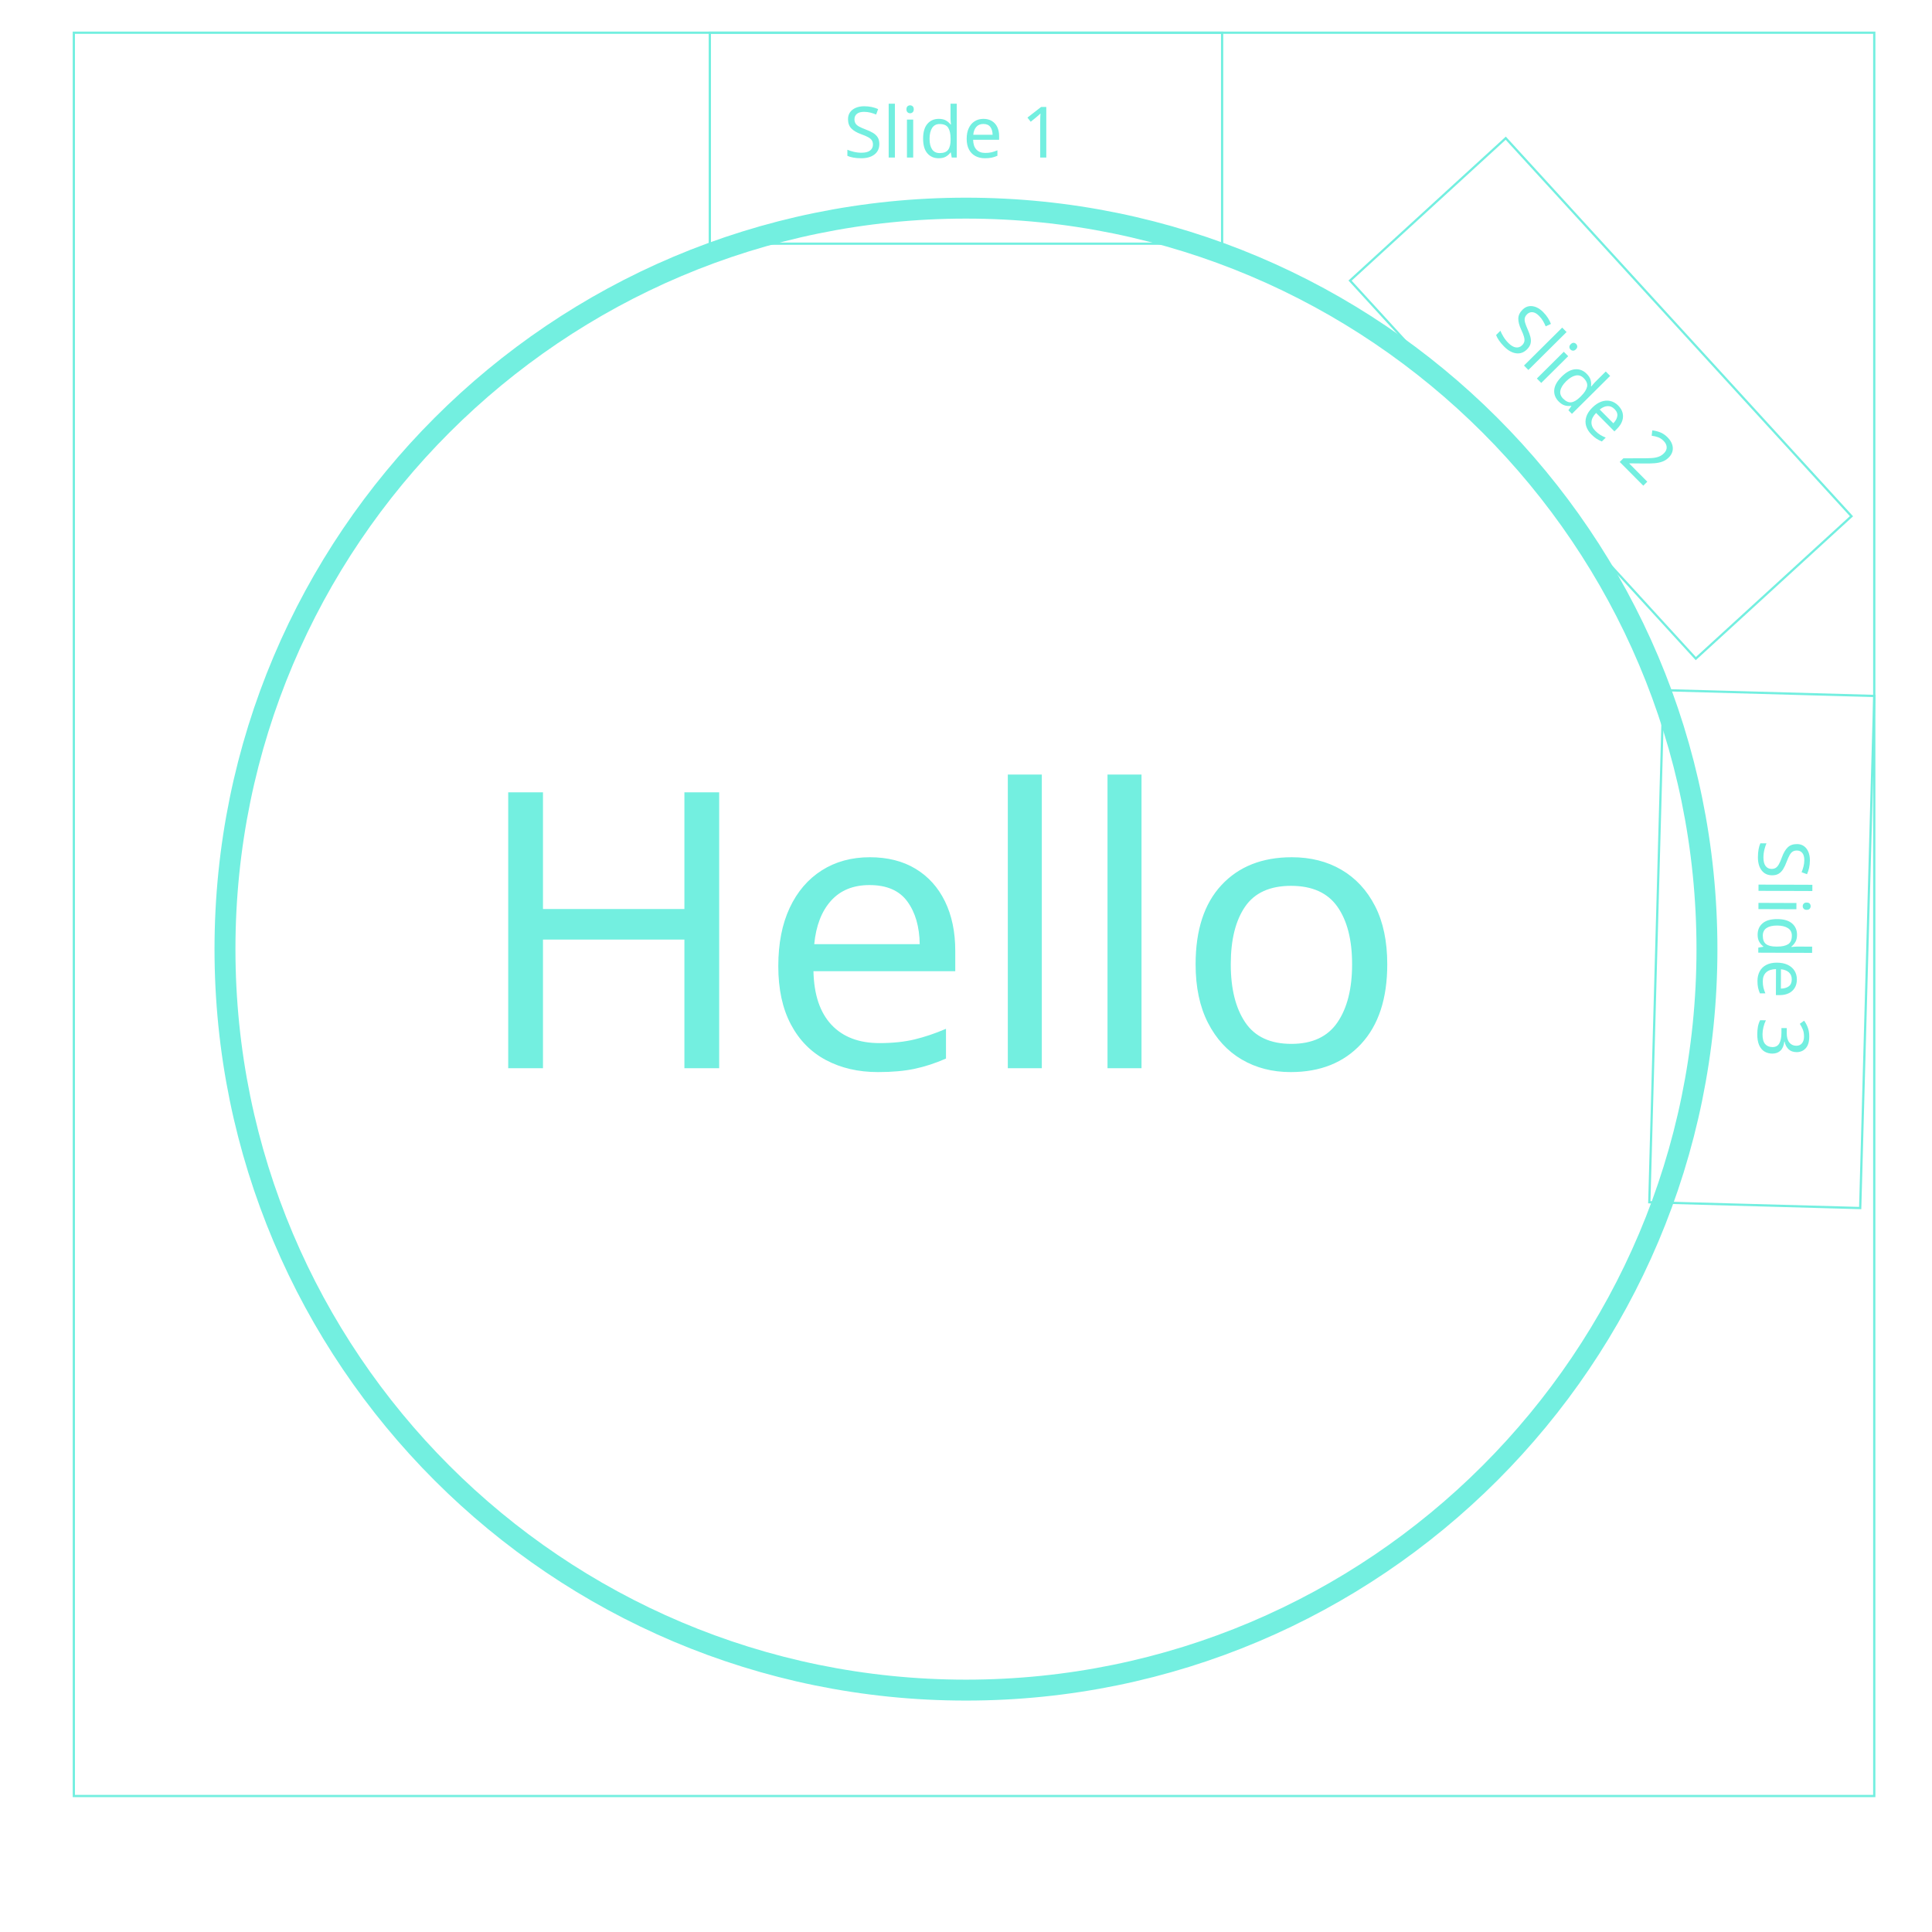
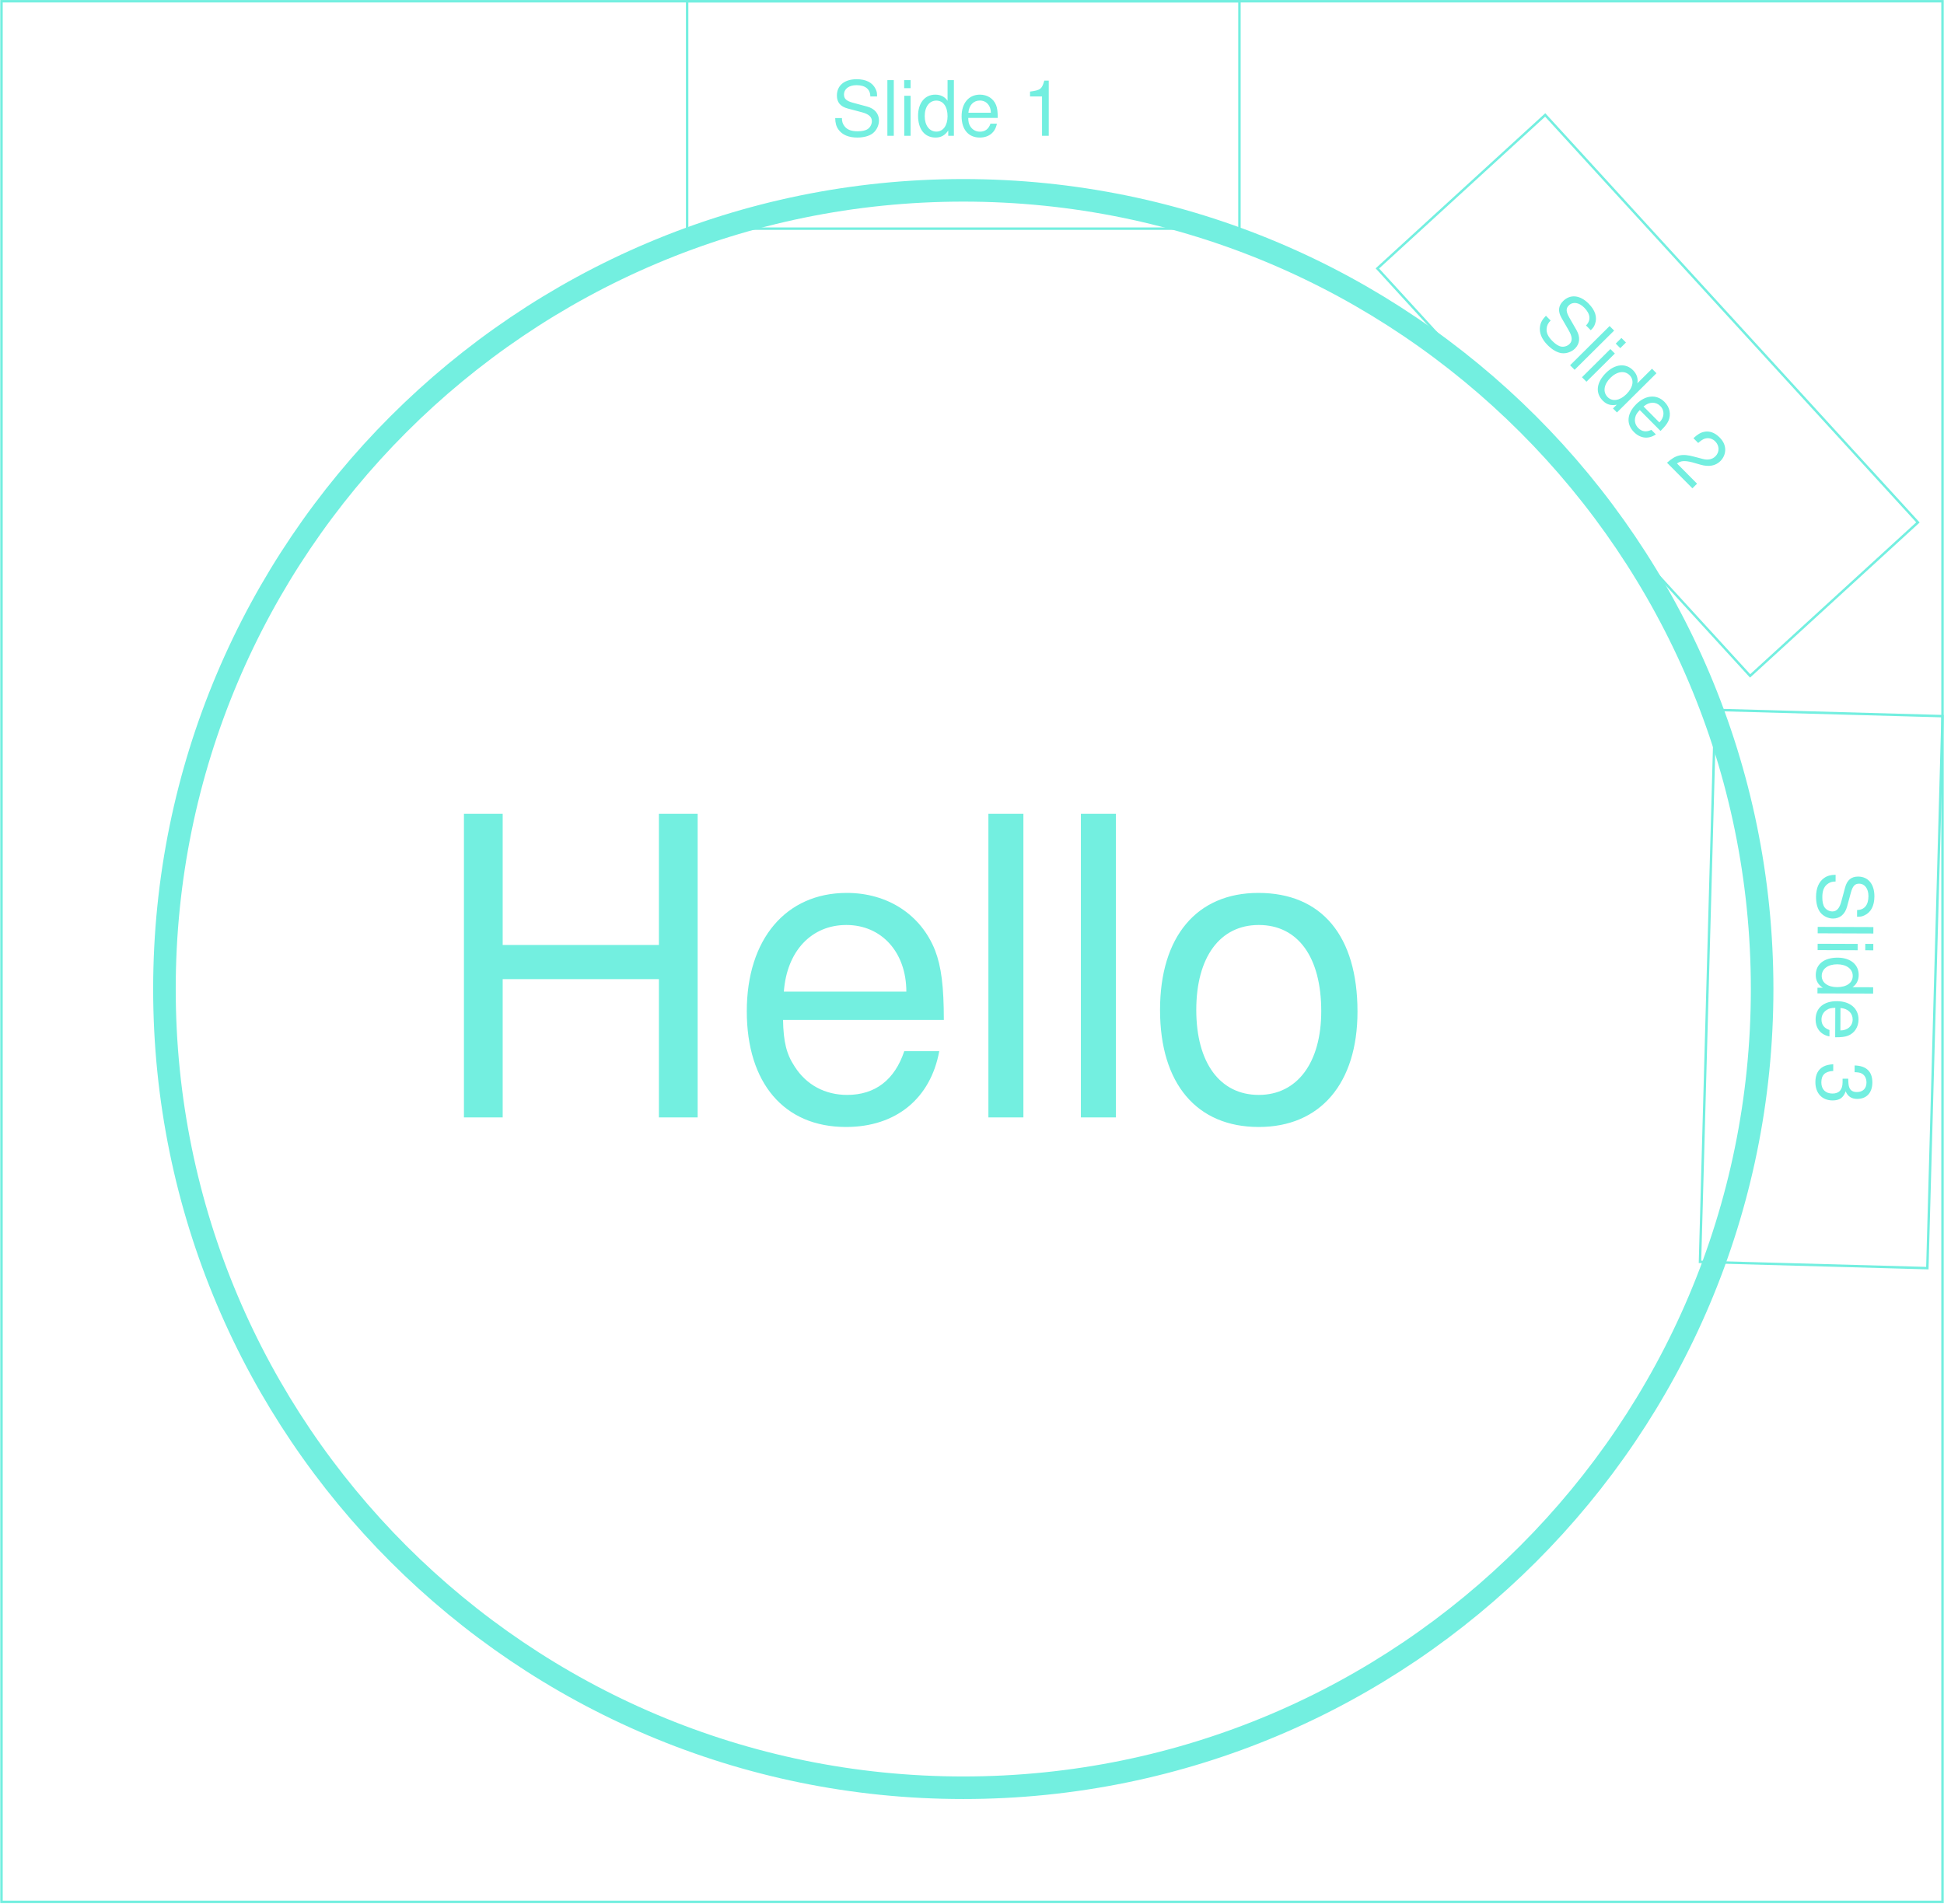
- <svg xmlns="http://www.w3.org/2000/svg" version="1.1" x="0px" y="0px" viewBox="0 0 6000 6000" style="enable-background:new 0 0 6000 6000;" xml:space="preserve">
-   <style type="text/css">
- 	.st0{fill:#73EFE0;}
- 	.st1{font-family:'Raleway-Black';}
- 	.st2{font-size:1200px;}
- 	.st3{font-size:220px;}
- 	.st4{fill:none;stroke:#73EFE0;stroke-width:65;stroke-miterlimit:10;}
- 	.st5{fill:none;stroke:#73EFE0;stroke-width:7;stroke-miterlimit:10;}
- </style>
-   <g id="Layer_1">
-     <text transform="matrix(1 0 0 1 1461.861 3317.445)" class="st0 st1 st2">Hello</text>
-     <text transform="matrix(1 0 0 1 2620.396 489.2545)" class="st0 st1 st3">Slide 1</text>
-     <text transform="matrix(0.7046 0.7096 -0.7096 0.7046 4634.595 1036.251)" class="st0 st1 st3">Slide 2</text>
-     <text transform="matrix(-3.602418e-03 1 -1 -3.602418e-03 5461.756 2607.715)" class="st0 st1 st3">Slide 3</text>
-     <circle class="st4" cx="2999.9" cy="2947.6" r="2301.2" />
-   </g>
-   <g id="Slides">
-     <rect x="229.3" y="101.6" class="st5" width="5591.4" height="5476.1" />
-     <rect x="2204.4" y="101.6" class="st5" width="1591" height="655.2" />
-     <rect x="4175.7" y="909.8" transform="matrix(0.6749 0.7379 -0.7379 0.6749 2529.367 -3266.091)" class="st5" width="1591" height="655.2" />
-     <rect x="4675.8" y="2620" transform="matrix(-2.752015e-02 0.9996 -0.9996 -2.752015e-02 8568.428 -2440.483)" class="st5" width="1591" height="655.2" />
+ <svg xmlns="http://www.w3.org/2000/svg" width="5600px" height="5484px" viewBox="0 0 5600 5484" version="1.1">
+   <defs />
+   <g id="Page-1" stroke="none" stroke-width="1" fill="none" fill-rule="evenodd">
+     <g id="test" transform="translate(4, 3)">
+       <g id="Layer_1" transform="translate(469, 175)">
+         <text id="Hello" fill="#73EFE0" font-family="Helvetica" font-size="1200" font-weight="normal">
+           <tspan x="763.861" y="3041.445">Hello</tspan>
+         </text>
+         <text id="Slide-1" fill="#73EFE0" font-family="Helvetica" font-size="220" font-weight="normal">
+           <tspan x="1922.397" y="213.255">Slide 1</tspan>
+         </text>
+         <text id="Slide-2" fill="#73EFE0" transform="translate(4231.171, 941.9584) rotate(45.20257) translate(-4231.171, -941.9584) " font-family="Helvetica" font-size="220" font-weight="normal">
+           <tspan x="3894.672" y="1022.959">Slide 2</tspan>
+         </text>
+         <text id="Slide-3" fill="#73EFE0" transform="translate(4843.544, 2668.507) rotate(90.2064) translate(-4843.544, -2668.507) " font-family="Helvetica" font-size="220" font-weight="normal">
+           <tspan x="4507.042" y="2749.506">Slide 3</tspan>
+         </text>
+         <circle id="Oval" stroke="#73EFE0" stroke-width="65" cx="2301.9" cy="2671.6" r="2301.2" />
+       </g>
+       <g id="Slides" stroke="#73EFE0">
+         <rect id="Rectangle-path" stroke-width="7" transform="translate(5242.436, 2846.51) rotate(91.57702) translate(-5242.436, -2846.51) " x="4446.953" y="2518.917" width="1590.966" height="655.186" />
+         <rect id="Rectangle-path" stroke-width="7" transform="translate(4742.353, 1136.278) rotate(47.55326) translate(-4742.353, -1136.278) " x="3946.858" y="808.681" width="1590.989" height="655.196" />
+         <rect id="Rectangle-path" stroke-width="7" x="1975.4" y="0.6" width="1591" height="655.2" />
+         <rect id="Rectangle-path" stroke-width="7" x="0.3" y="0.6" width="5591.4" height="5476.1" />
+       </g>
+     </g>
  </g>
</svg>
